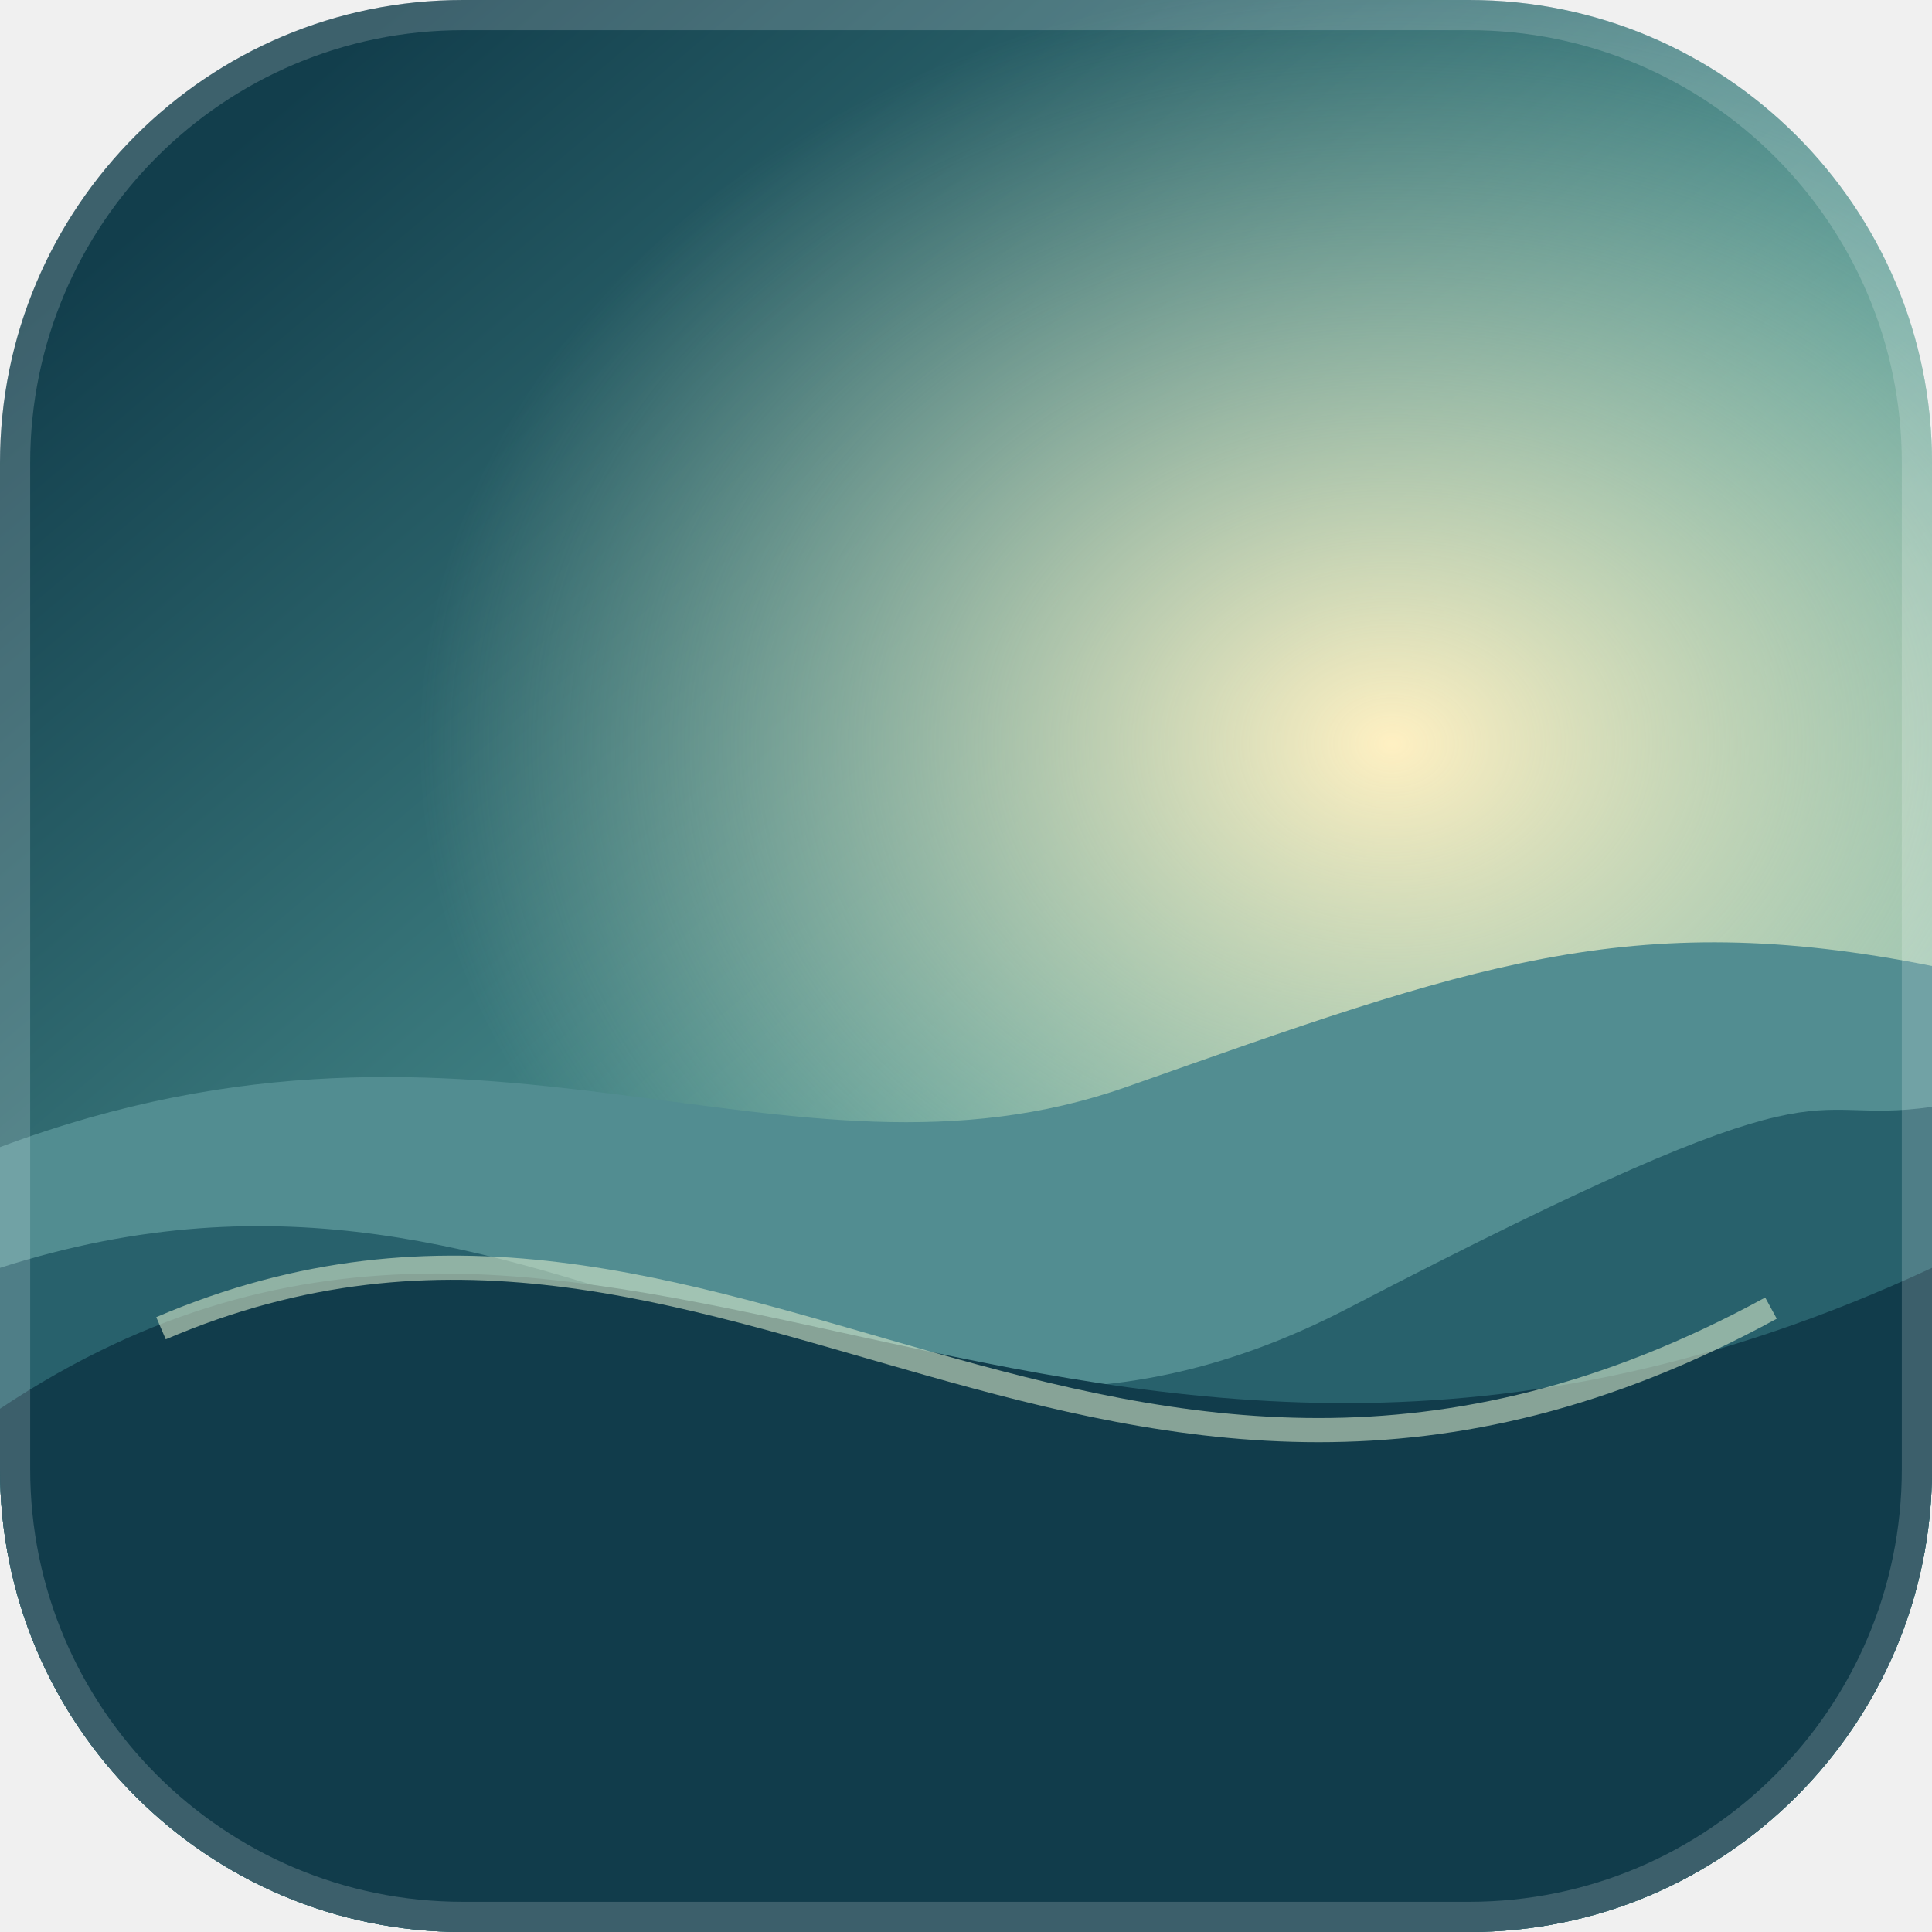
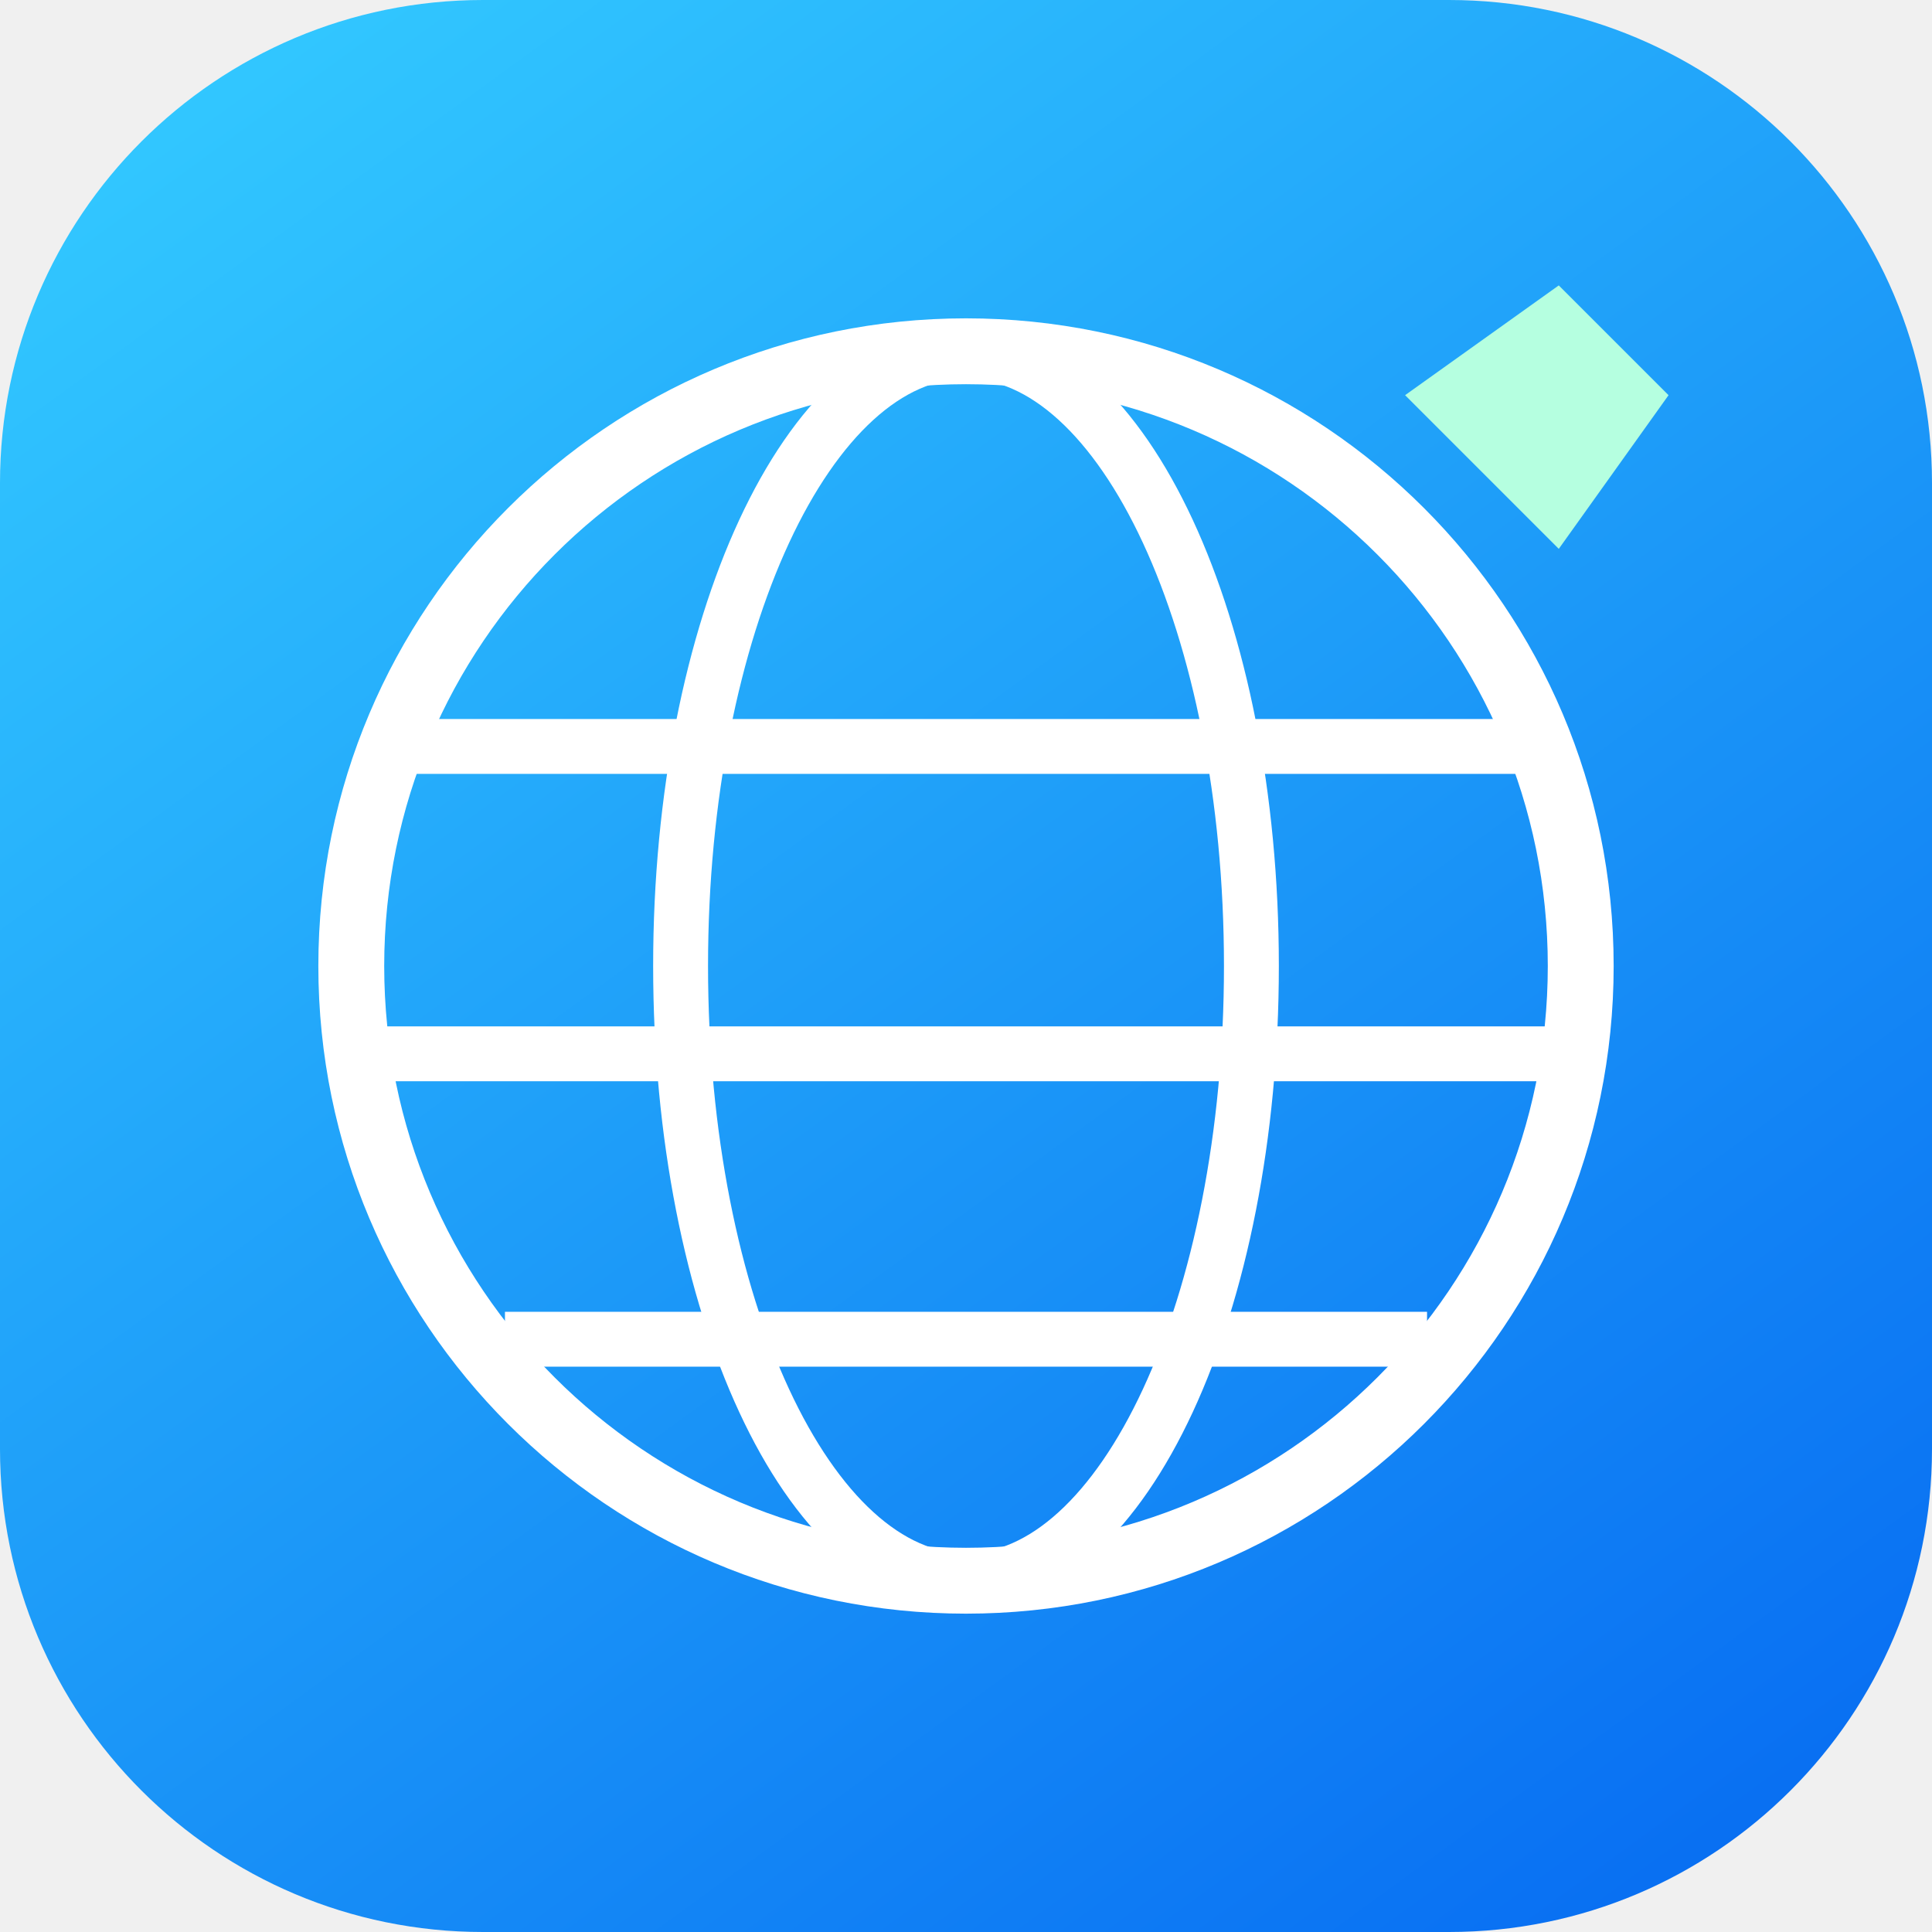
- <svg xmlns="http://www.w3.org/2000/svg" viewBox="0 0 96 96" fill="none">
+ <svg xmlns="http://www.w3.org/2000/svg" viewBox="0 0 88 88" fill="none">
  <defs>
-     <linearGradient id="sky" x1="13" y1="6" x2="83" y2="89" gradientUnits="userSpaceOnUse">
-       <stop stop-color="#123e4c" />
-       <stop offset=".55" stop-color="#4b9291" />
-       <stop offset="1" stop-color="#a9cfb9" />
+     <linearGradient id="bg" x1="12" y1="0" x2="76" y2="88" gradientUnits="userSpaceOnUse">
+       <stop stop-color="#32c8ff" />
+       <stop offset="1" stop-color="#086ef2" />
    </linearGradient>
-     <radialGradient id="glow" cx="0" cy="0" r="1" gradientTransform="translate(69 37) rotate(90) scale(38 48)" gradientUnits="userSpaceOnUse">
-       <stop stop-color="#fff0c2" />
-       <stop offset="1" stop-color="#d4e9c9" stop-opacity="0" />
-     </radialGradient>
    <clipPath id="tile">
-       <rect width="96" height="96" rx="23" />
+       <rect width="88" height="88" rx="22" />
    </clipPath>
  </defs>
  <g clip-path="url(#tile)">
-     <path fill="url(#sky)" d="M0 0h96v96H0z" />
-     <path fill="url(#glow)" d="M0 0h96v96H0z" />
-     <path d="M0 57c24-9 39 3 56-3s25-9 40-6v48H0Z" fill="#528d91" />
-     <path d="M0 63c28-9 42 15 67 2s22-9 29-10v41H0Z" fill="#28616c" />
-     <path d="M0 70c30-20 53 13 96-7v33H0Z" fill="#113c4b" />
-     <path d="M8 66c28-12 47 17 80-1" stroke="#d6e8ca" stroke-opacity=".6" stroke-width="1.2" />
-     <rect x=".75" y=".75" width="94.5" height="94.5" rx="22.25" stroke="#fff" stroke-opacity=".18" stroke-width="1.5" />
+     <rect width="88" height="88" fill="url(#bg)" />
+     <circle cx="44" cy="44" r="28" stroke="#fff" stroke-width="3" />
+     <ellipse cx="44" cy="44" rx="13" ry="28" stroke="#fff" stroke-width="2.5" />
+     <path d="M18 34h52M16 48h56M23 61h42" stroke="#fff" stroke-width="2.5" />
+     <path d="m64 18 7-5 5 5-5 7Z" fill="#b5ffe0" />
  </g>
</svg>
